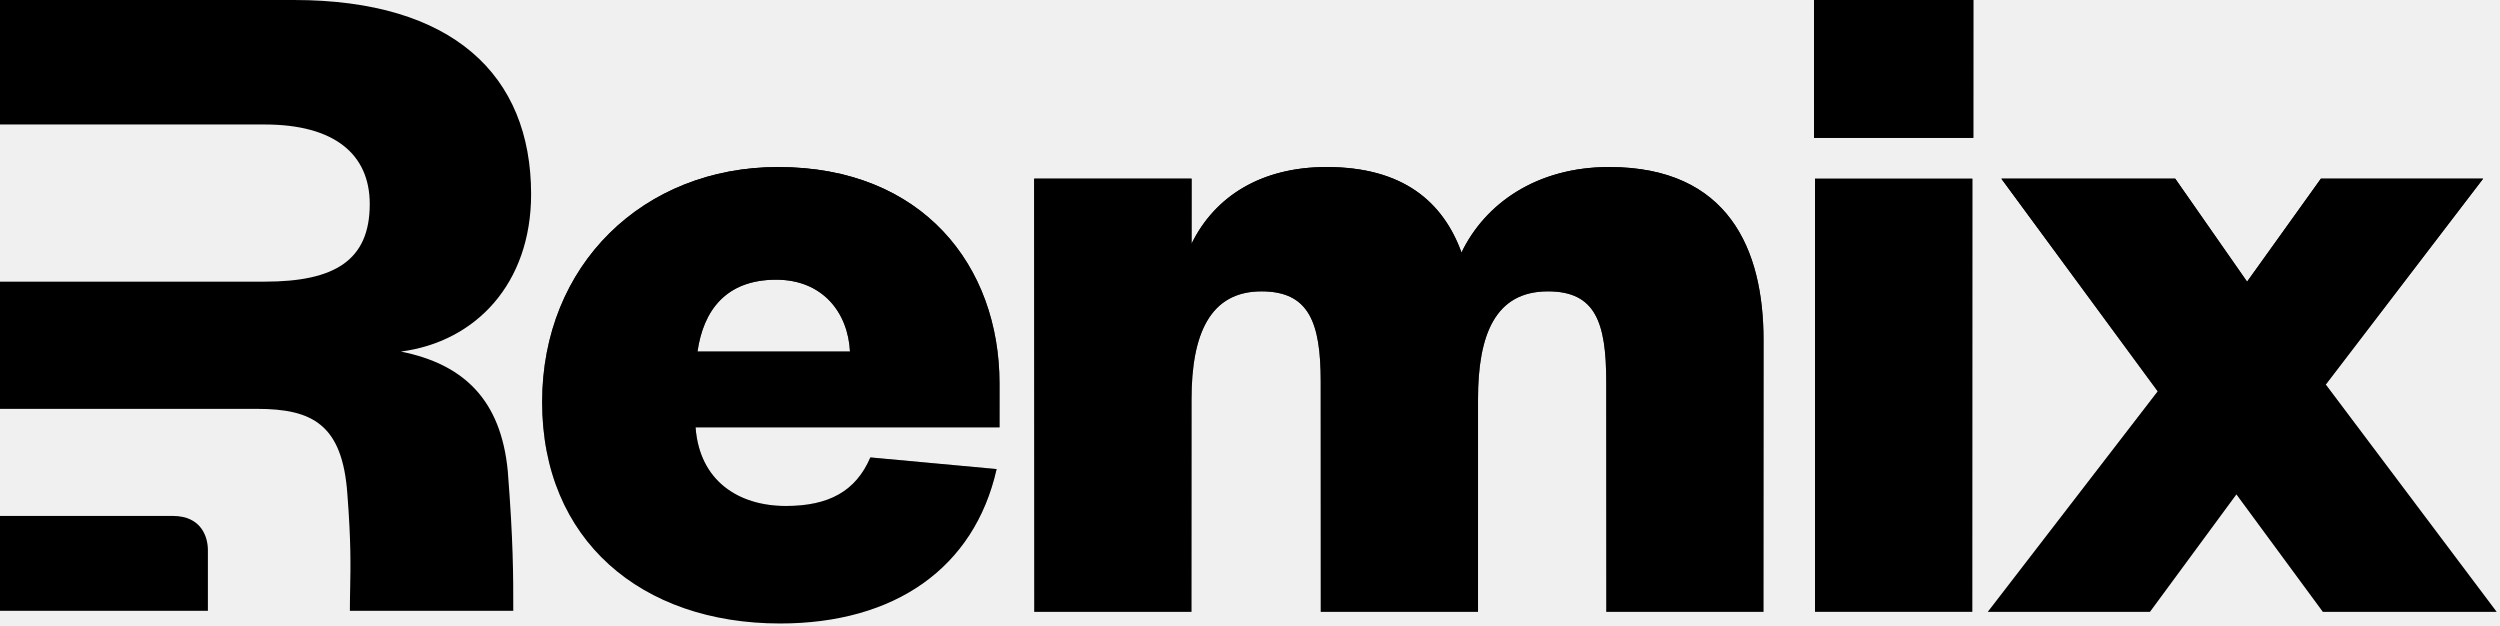
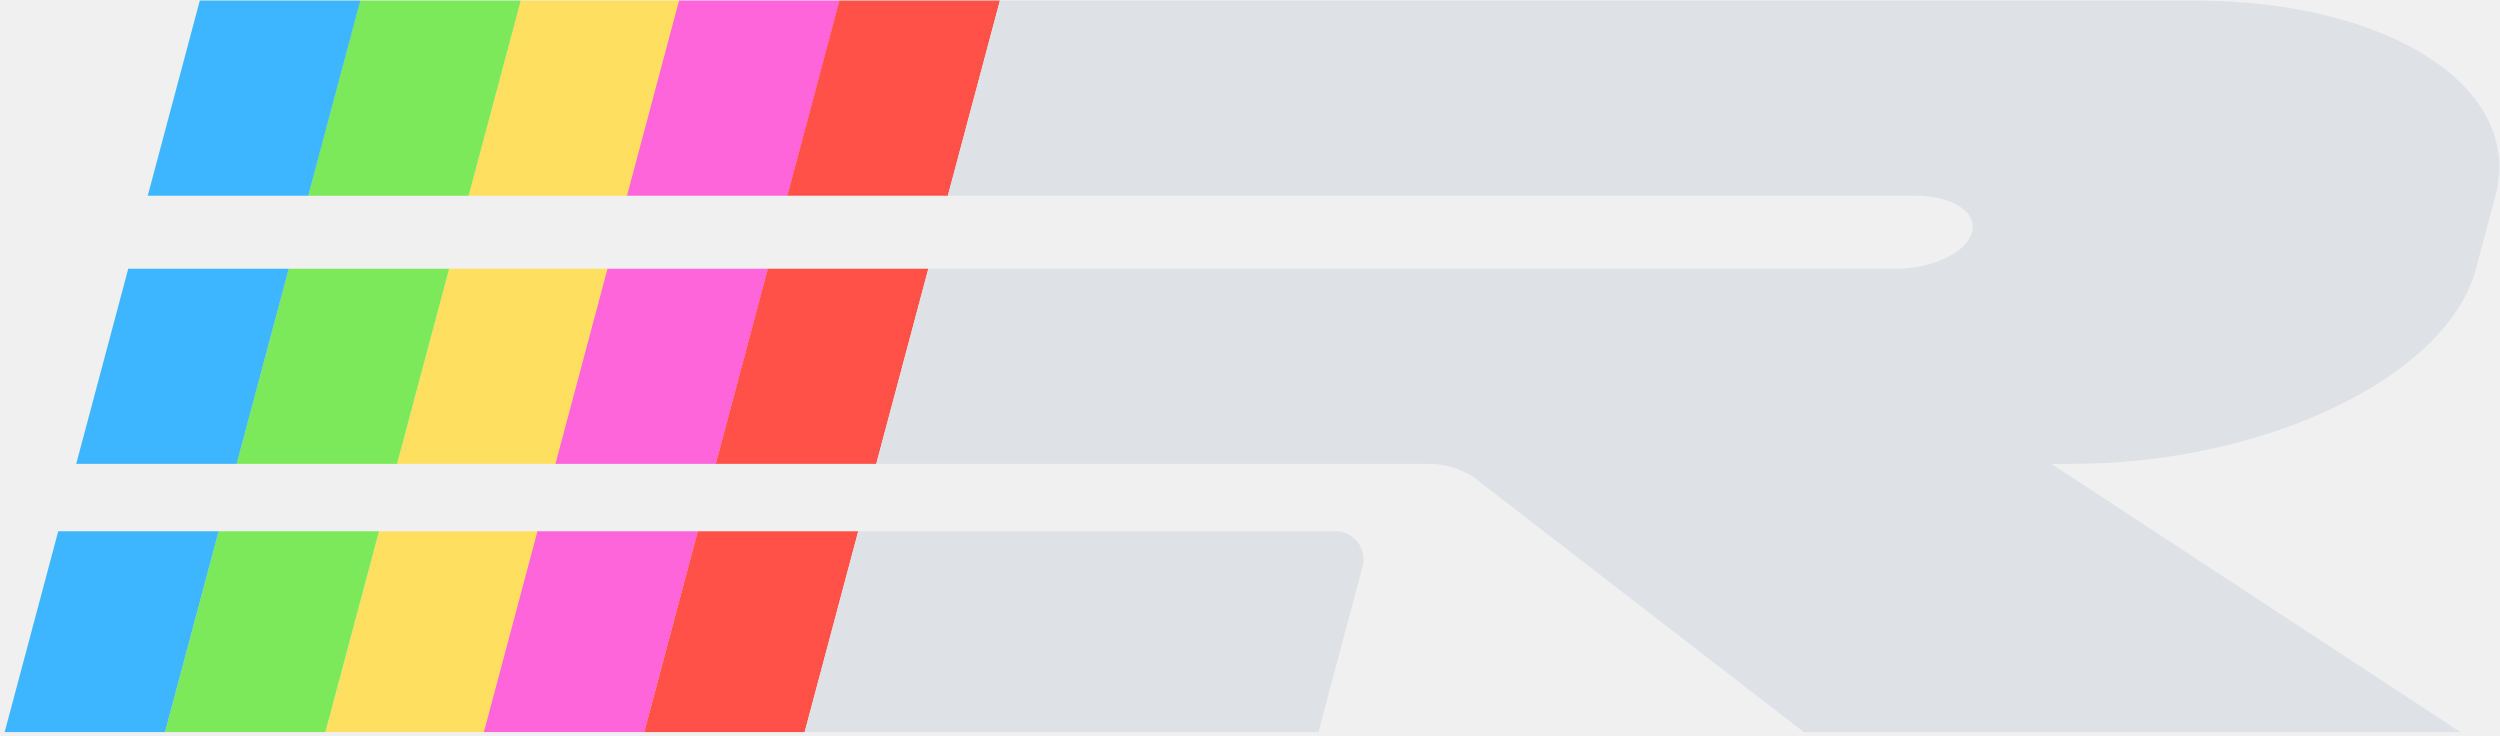
- <svg xmlns="http://www.w3.org/2000/svg" viewBox="0 0 659 165" fill="none" aria-hidden="true">
-   <path fill-rule="evenodd" clip-rule="evenodd" d="M133.85 124.16C135.3 142.762 135.3 151.482 135.3 161H92.228C92.228 158.927 92.265 157.03 92.303 155.107C92.419 149.128 92.541 142.894 91.572 130.304C90.29 111.872 82.347 107.776 67.742 107.776H54.802H0V74.24H69.792C88.241 74.24 97.465 68.632 97.465 53.784C97.465 40.728 88.241 32.816 69.792 32.816H0V0H77.479C119.245 0 140 19.712 140 51.2C140 74.752 125.395 90.112 105.665 92.672C122.32 96 132.057 105.472 133.85 124.16Z" fill="currentColor" />
-   <path d="M0 161V136H45.542C53.149 136 54.8 141.638 54.8 145V161H0Z" fill="currentColor" />
-   <path d="M654.54 47.103H611.788L592.332 74.24L573.388 47.103H527.564L568.78 103.168L523.98 161.28H566.732L589.516 130.304L612.3 161.28H658.124L613.068 101.376L654.54 47.103Z" fill="url(#paint0_linear)" />
-   <path d="M654.54 47.103H611.788L592.332 74.24L573.388 47.103H527.564L568.78 103.168L523.98 161.28H566.732L589.516 130.304L612.3 161.28H658.124L613.068 101.376L654.54 47.103Z" fill="currentColor" />
-   <path d="M229.43 120.576C225.59 129.536 218.422 133.376 207.158 133.376C194.614 133.376 184.374 126.72 183.35 112.64H263.478V101.12C263.478 70.144 243.254 44.032 205.11 44.032C169.526 44.032 142.902 69.888 142.902 105.984C142.902 142.336 169.014 164.352 205.622 164.352C235.83 164.352 256.822 149.76 262.71 123.648L229.43 120.576ZM183.862 92.672C185.398 81.92 191.286 73.728 204.598 73.728C216.886 73.728 223.542 82.432 224.054 92.672H183.862Z" fill="url(#paint1_linear)" />
-   <path d="M229.43 120.576C225.59 129.536 218.422 133.376 207.158 133.376C194.614 133.376 184.374 126.72 183.35 112.64H263.478V101.12C263.478 70.144 243.254 44.032 205.11 44.032C169.526 44.032 142.902 69.888 142.902 105.984C142.902 142.336 169.014 164.352 205.622 164.352C235.83 164.352 256.822 149.76 262.71 123.648L229.43 120.576ZM183.862 92.672C185.398 81.92 191.286 73.728 204.598 73.728C216.886 73.728 223.542 82.432 224.054 92.672H183.862Z" fill="currentColor" />
-   <path d="M385.256 66.56C380.392 53.248 369.896 44.032 349.672 44.032C332.52 44.032 320.232 51.712 314.088 64.256V47.104H272.616V161.28H314.088V105.216C314.088 88.064 318.952 76.8 332.52 76.8C345.064 76.8 348.136 84.992 348.136 100.608V161.28H389.608V105.216C389.608 88.064 394.216 76.8 408.04 76.8C420.584 76.8 423.4 84.992 423.4 100.608V161.28H464.872V89.6C464.872 65.792 455.656 44.032 424.168 44.032C404.968 44.032 391.4 53.76 385.256 66.56Z" fill="url(#paint2_linear)" />
-   <path d="M385.256 66.56C380.392 53.248 369.896 44.032 349.672 44.032C332.52 44.032 320.232 51.712 314.088 64.256V47.104H272.616V161.28H314.088V105.216C314.088 88.064 318.952 76.8 332.52 76.8C345.064 76.8 348.136 84.992 348.136 100.608V161.28H389.608V105.216C389.608 88.064 394.216 76.8 408.04 76.8C420.584 76.8 423.4 84.992 423.4 100.608V161.28H464.872V89.6C464.872 65.792 455.656 44.032 424.168 44.032C404.968 44.032 391.4 53.76 385.256 66.56Z" fill="currentColor" />
-   <path d="M478.436 47.104V161.28H519.908V47.104H478.436ZM478.18 36.352H520.164V0H478.18V36.352Z" fill="url(#paint3_linear)" />
-   <path d="M478.436 47.104V161.28H519.908V47.104H478.436ZM478.18 36.352H520.164V0H478.18V36.352Z" fill="currentColor" />
+ <svg xmlns="http://www.w3.org/2000/svg" width="683" height="201" viewBox="0 0 683 201" fill="none">
+   <g clip-path="url(#clip0_2006_2180)">
+     <path d="M147.351 145.143H103.523L88.889 200H132.701L147.351 145.143Z" fill="#FFDF5F" />
+     <path d="M122.661 73.41L108.434 126.735H152.269L166.51 73.41H122.661Z" fill="#FFDF5F" />
+     <path d="M171.836 53.467L186.074 0.149H142.208L127.983 53.467H171.836Z" fill="#FFDF5F" />
+     <path d="M103.54 145.143H59.712L45.08 200H88.89L103.54 145.143Z" fill="#7CE95A" />
+     <path d="M128.025 53.467L142.264 0.149H98.397L84.172 53.467H128.025Z" fill="#7CE95A" />
+     <path d="M78.85 73.41L64.623 126.735H108.458L122.699 73.41H78.85Z" fill="#7CE95A" />
+     <path d="M59.734 145.143H15.906L1.271 200H45.084L59.734 145.143Z" fill="#3EB6FF" />
+     <path d="M35.041 73.41L20.816 126.735H64.649L78.89 73.41H35.041Z" fill="#3EB6FF" />
+     <path d="M84.216 53.467L98.457 0.149H54.588L40.363 53.467H84.216Z" fill="#3EB6FF" />
+     <path d="M190.666 145.143H146.838L132.203 200H176.016L190.666 145.143Z" fill="#FF65DB" />
+     <path d="M165.978 73.41L151.75 126.735H195.583L209.824 73.41H165.978Z" fill="#FF65DB" />
+     <path d="M215.151 53.467L229.389 0.149H185.522L171.295 53.467H215.151Z" fill="#FF65DB" />
+     <path d="M234.468 145.143H190.64L176.008 200H219.818L234.468 145.143Z" fill="#FF5148" />
+     <path d="M209.778 73.41L195.551 126.735H239.386L253.627 73.41H209.778Z" fill="#FF5148" />
+     <path d="M258.953 53.467L273.191 0.149H229.325L215.1 53.467H258.953Z" fill="#FF5148" />
+     <path d="M599.685 0.149L599.68 0.154V0.159C652.871 0.159 689.618 24.03 681.763 53.478L676.439 73.419C668.582 102.868 619.099 126.739 565.907 126.739H560.464L672.195 200.005H492.808L402.487 130.286C398.872 127.968 394.675 126.737 390.386 126.737H239.396L253.624 73.412H518.088C528.03 73.412 537.287 68.948 538.757 63.441H538.762C540.231 57.934 533.357 53.47 523.41 53.47H258.944L273.169 0.149H599.685ZM364.9 145.143C369.911 145.143 373.561 149.916 372.263 154.778L360.199 199.998H219.854L234.487 145.143H364.9Z" fill="#DEE2E6" />
+   </g>
  <defs>
-     <linearGradient id="paint0_linear" x1="591.052" y1="47.103" x2="591.052" y2="161.28" gradientUnits="userSpaceOnUse">
-       <stop stop-color="currentColor" />
-       <stop offset="1" stop-color="currentColor" stop-opacity="0" />
-     </linearGradient>
-     <linearGradient id="paint1_linear" x1="203.19" y1="44.032" x2="203.19" y2="164.352" gradientUnits="userSpaceOnUse">
-       <stop stop-color="currentColor" />
-       <stop offset="1" stop-color="currentColor" stop-opacity="0" />
-     </linearGradient>
-     <linearGradient id="paint2_linear" x1="368.744" y1="44.032" x2="368.744" y2="161.28" gradientUnits="userSpaceOnUse">
-       <stop stop-color="currentColor" />
-       <stop offset="1" stop-color="currentColor" stop-opacity="0" />
-     </linearGradient>
-     <linearGradient id="paint3_linear" x1="499.172" y1="0" x2="499.172" y2="161.28" gradientUnits="userSpaceOnUse">
-       <stop stop-color="currentColor" />
-       <stop offset="1" stop-color="currentColor" stop-opacity="0" />
-     </linearGradient>
+     <clipPath id="clip0_2006_2180">
+       <rect width="683" height="201" fill="white" />
+     </clipPath>
  </defs>
</svg>
